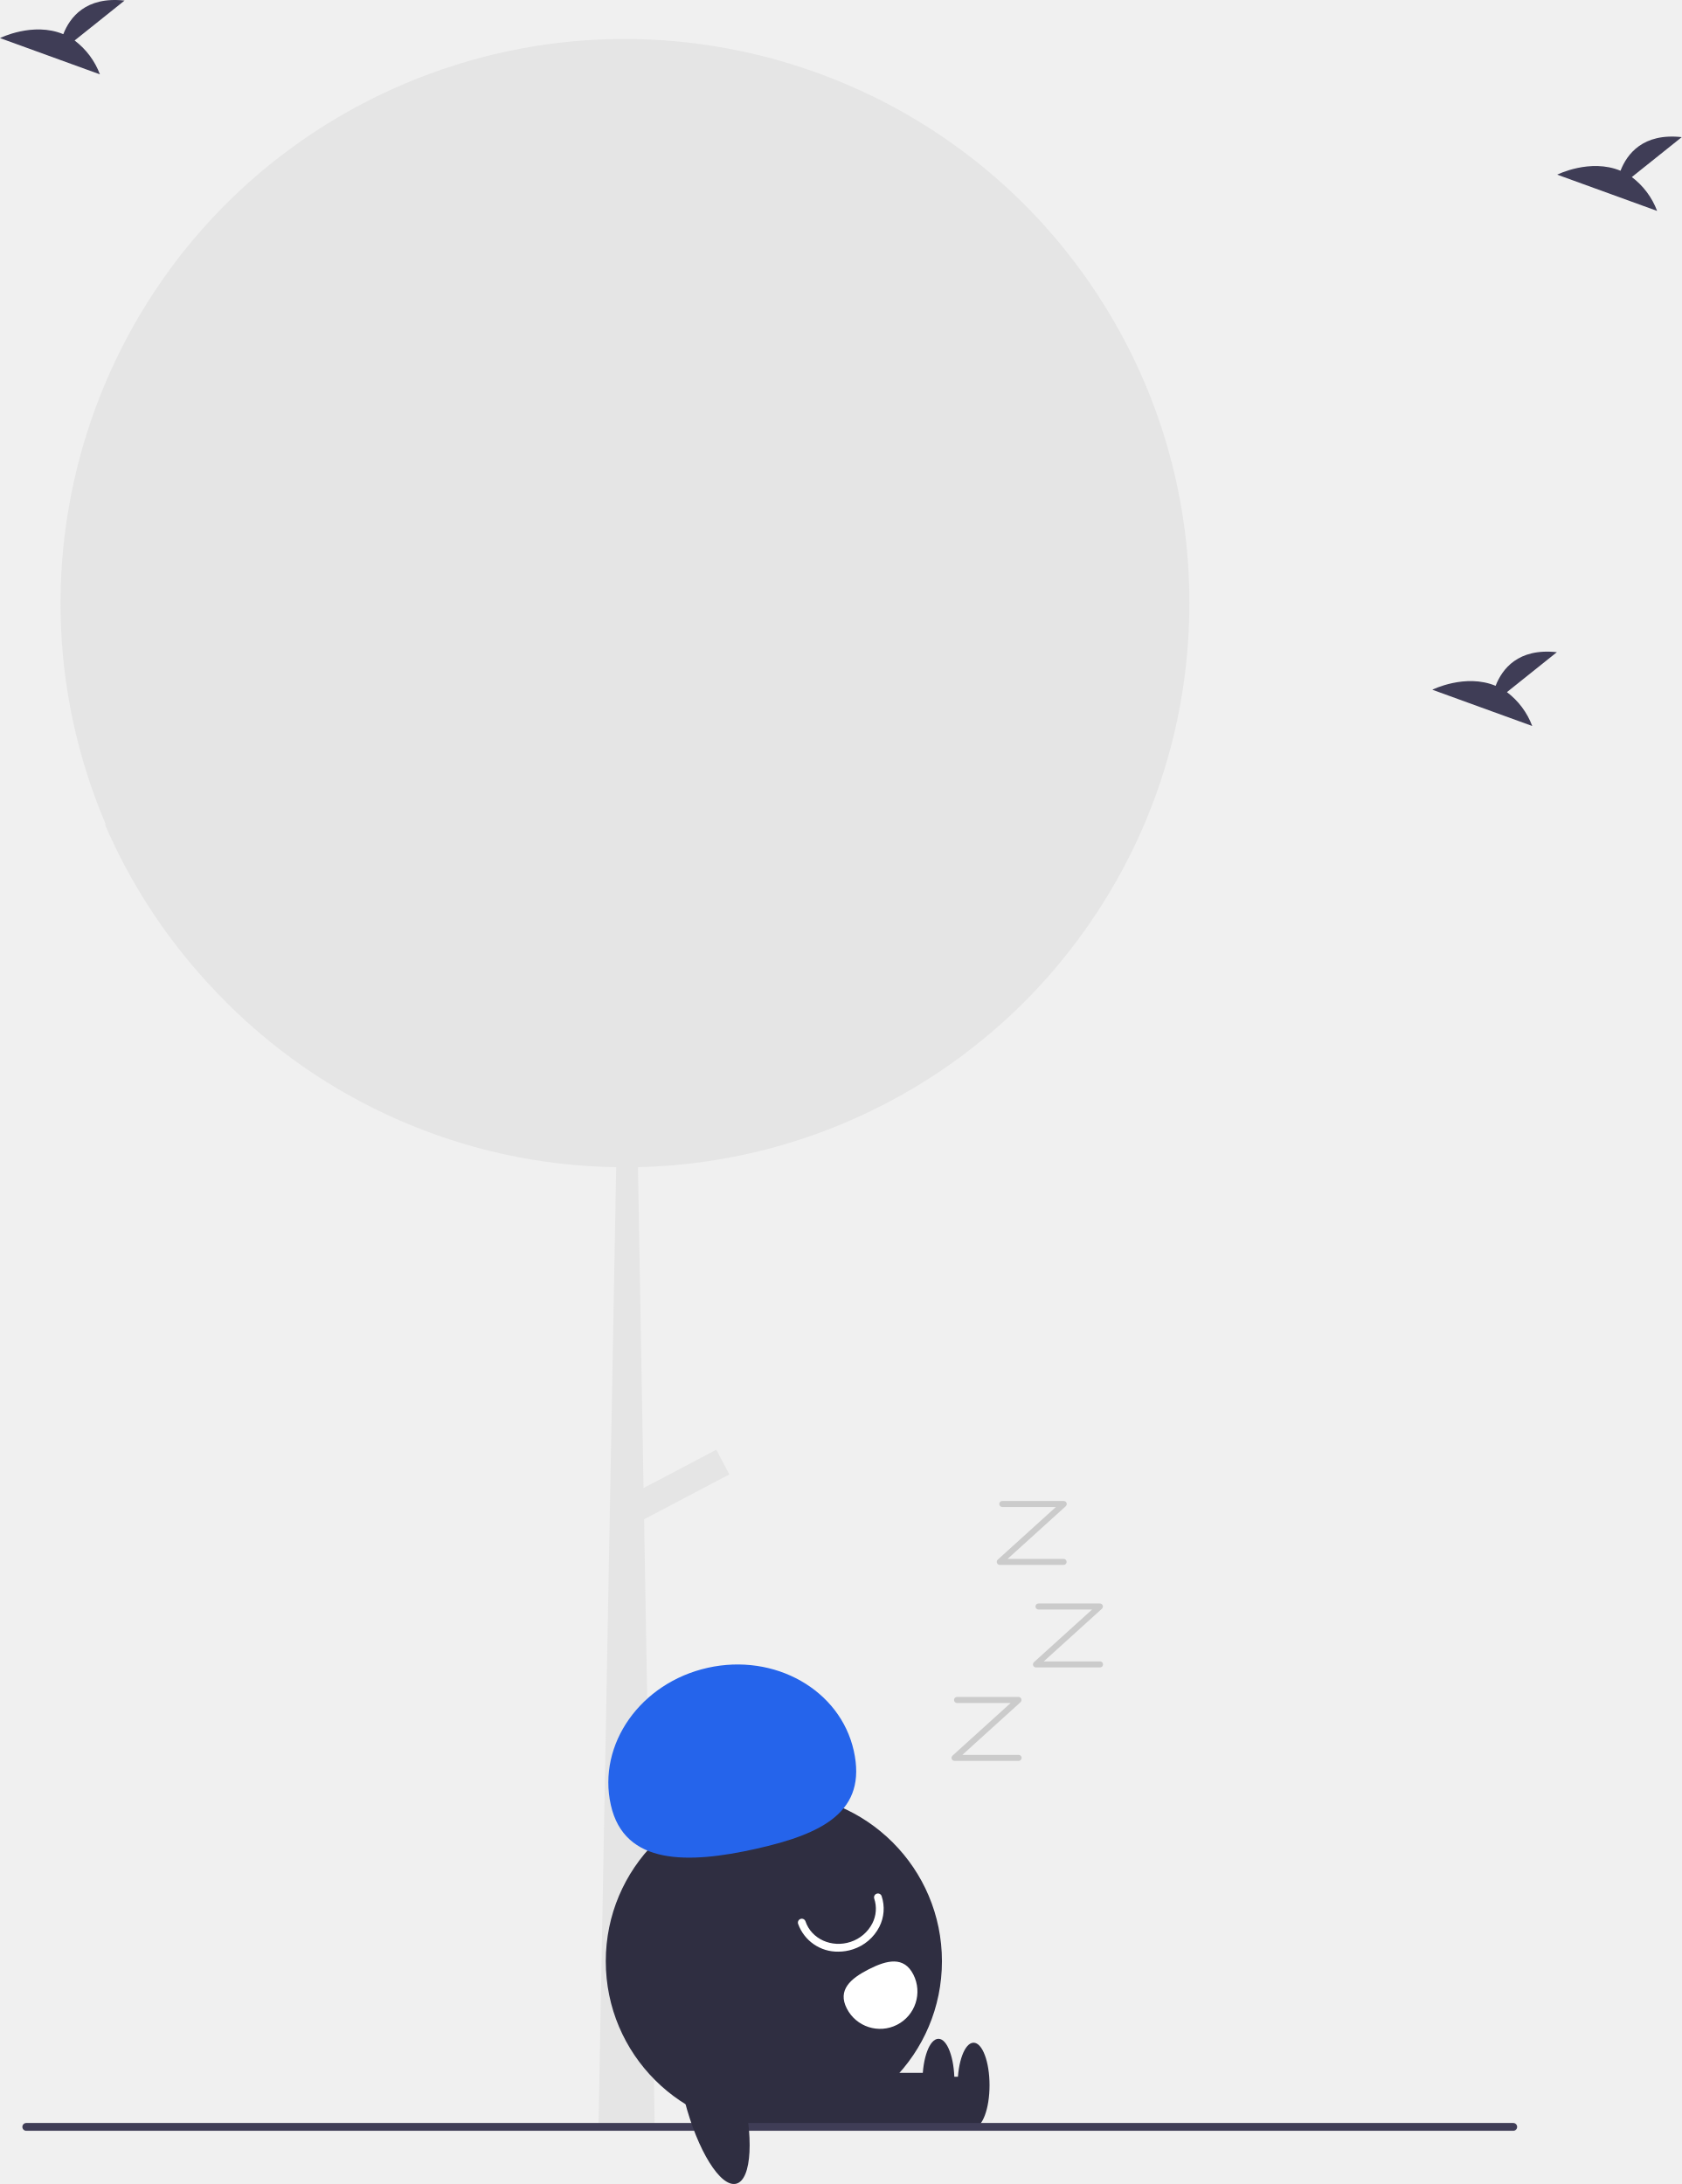
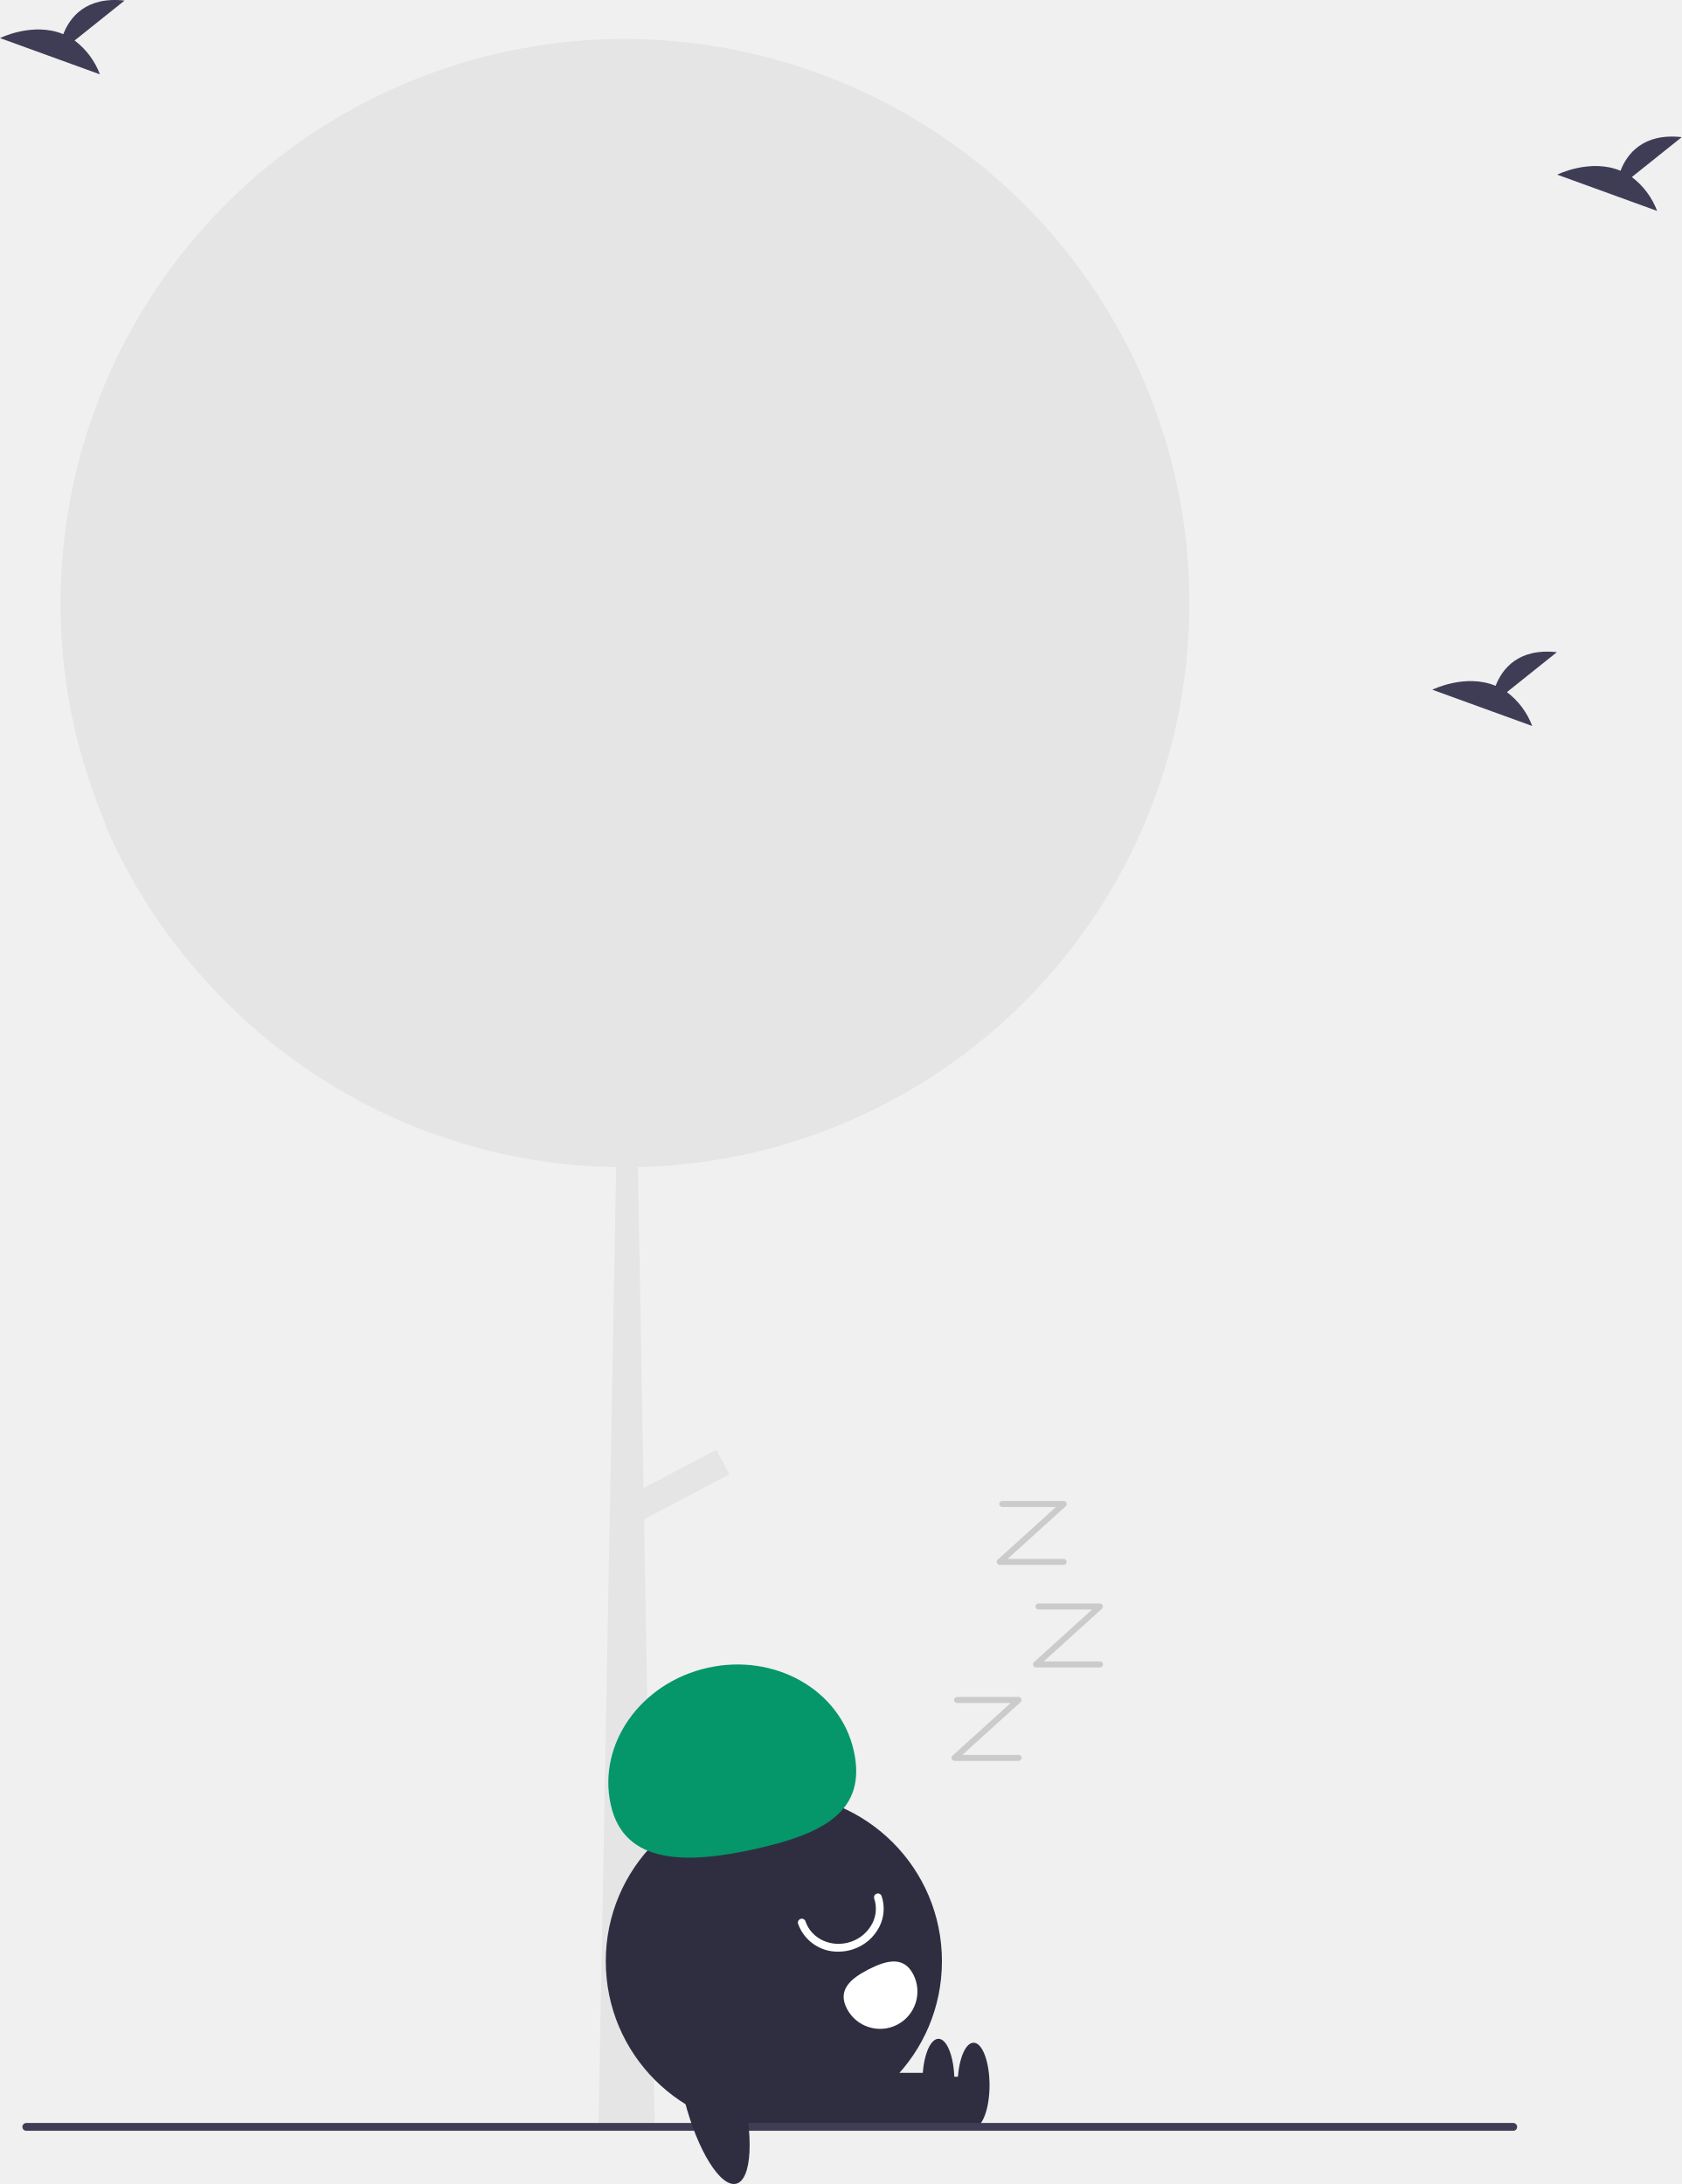
- <svg xmlns="http://www.w3.org/2000/svg" id="ea5b26f1-f0f4-4874-a21c-475a225897a4" data-name="Layer 1" width="430.914" height="559.71" viewBox="0 0 430.914 559.71">
+ <svg xmlns="http://www.w3.org/2000/svg" data-name="Layer 1" width="430.914" height="559.71" viewBox="0 0 430.914 559.71">
  <path d="M689.298,324.684q0,4.785-.31,9.49a143.754,143.754,0,0,1-13.47,52.19c-.06.14-.13.27-.19.4-.36.76-.73,1.52-1.11,2.27a142.039,142.039,0,0,1-7.65,13.5,144.462,144.462,0,0,1-118.56,66.72l1.43,82.24,18.65-9.82,3.33,6.33-21.84,11.5,2.67,152.74.03,2.04-14.42,1.21.03-.05,4.54-246.18a144.175,144.175,0,0,1-102-44.38c-.91-.94-1.81-1.91-2.69-2.87-.04-.04-.07-.08-.1-.11a144.768,144.768,0,0,1-26.34-40.76c.14.16.29.31.43.47a144.642,144.642,0,0,1,68.58-186.38c.5-.25,1.01-.49,1.51-.74a144.752,144.752,0,0,1,187.53,56.93c.88,1.48,1.73,2.99,2.55,4.51A143.852,143.852,0,0,1,689.298,324.684Z" transform="translate(-384.543 -170.1452)" fill="#e5e5e5" />
  <circle cx="198.285" cy="502.618" r="43.067" fill="#2f2e41" />
  <rect x="210.603" y="532.223" width="38.584" height="13.084" fill="#2f2e41" />
  <ellipse cx="249.459" cy="534.403" rx="4.089" ry="10.903" fill="#2f2e41" />
  <rect x="201.603" y="531.223" width="38.584" height="13.084" fill="#2f2e41" />
  <ellipse cx="240.459" cy="533.403" rx="4.089" ry="10.903" fill="#2f2e41" />
-   <path d="M541.051,632.712c-3.477-15.574,7.639-31.31,24.829-35.149s33.944,5.675,37.422,21.249-7.915,21.318-25.105,25.156S544.529,648.286,541.051,632.712Z" transform="translate(-384.543 -170.1452)" fill="#2564eb" />
+   <path d="M541.051,632.712c-3.477-15.574,7.639-31.31,24.829-35.149s33.944,5.675,37.422,21.249-7.915,21.318-25.105,25.156S544.529,648.286,541.051,632.712Z" transform="translate(-384.543 -170.1452)" fill="#059669" />
  <path d="M599.38,670.311a10.751,10.751,0,0,1-10.34-7.123,1,1,0,0,1,1.896-.637c1.514,4.508,6.698,6.865,11.555,5.253a9.608,9.608,0,0,0,5.573-4.748,8.232,8.232,0,0,0,.485-6.338,1,1,0,0,1,1.896-.637,10.217,10.217,0,0,1-.592,7.868,11.624,11.624,0,0,1-6.732,5.752A11.88,11.88,0,0,1,599.38,670.311Z" transform="translate(-384.543 -170.1452)" fill="#fff" />
  <path d="M618.565,676.165a9.572,9.572,0,1,1-17.045,8.717h0l-.009-.017c-2.403-4.709.917-7.632,5.627-10.035S616.162,671.455,618.565,676.165Z" transform="translate(-384.543 -170.1452)" fill="#fff" />
  <path d="M772.276,716.219h-381a1,1,0,0,1,0-2h381a1,1,0,0,1,0,2Z" transform="translate(-384.543 -170.1452)" fill="#3f3d56" />
  <ellipse cx="567.226" cy="706.642" rx="7.501" ry="23.892" transform="translate(-543.0383 -6.10526) rotate(-14.4613)" fill="#2f2e41" />
  <path d="M645.509,621.423H629.123a.773.773,0,0,1-.519-1.345l14.9-13.495h-13.767a.773.773,0,0,1,0-1.545h15.771a.773.773,0,0,1,.519,1.346L631.128,619.878h14.381a.773.773,0,1,1,0,1.545Z" transform="translate(-384.543 -170.1452)" fill="#cbcbcb" />
  <path d="M666.373,597.469H649.987a.773.773,0,0,1-.519-1.346l14.9-13.495h-13.767a.773.773,0,0,1,0-1.545h15.771a.773.773,0,0,1,.519,1.345l-14.9,13.495h14.381a.773.773,0,1,1,0,1.545Z" transform="translate(-384.543 -170.1452)" fill="#cbcbcb" />
  <path d="M657.1,571.195H640.714a.773.773,0,0,1-.519-1.345l14.9-13.495H641.329a.773.773,0,0,1,0-1.545H657.1a.773.773,0,0,1,.519,1.346l-14.9,13.495H657.1a.773.773,0,0,1,0,1.545Z" transform="translate(-384.543 -170.1452)" fill="#cbcbcb" />
  <path d="M770.662,347.522,783.457,337.289c-9.94-1.097-14.024,4.324-15.695,8.615-7.765-3.224-16.219,1.001-16.219,1.001l25.6,9.294A19.372,19.372,0,0,0,770.662,347.522Z" transform="translate(-384.543 -170.1452)" fill="#3f3d56" />
  <path d="M403.662,180.522,416.457,170.289c-9.94-1.097-14.024,4.324-15.695,8.615-7.765-3.224-16.219,1.001-16.219,1.001l25.6,9.294A19.372,19.372,0,0,0,403.662,180.522Z" transform="translate(-384.543 -170.1452)" fill="#3f3d56" />
  <path d="M802.662,215.522,815.457,205.289c-9.94-1.097-14.024,4.324-15.695,8.615-7.765-3.224-16.219,1.001-16.219,1.001l25.6,9.294A19.372,19.372,0,0,0,802.662,215.522Z" transform="translate(-384.543 -170.1452)" fill="#3f3d56" />
</svg>
